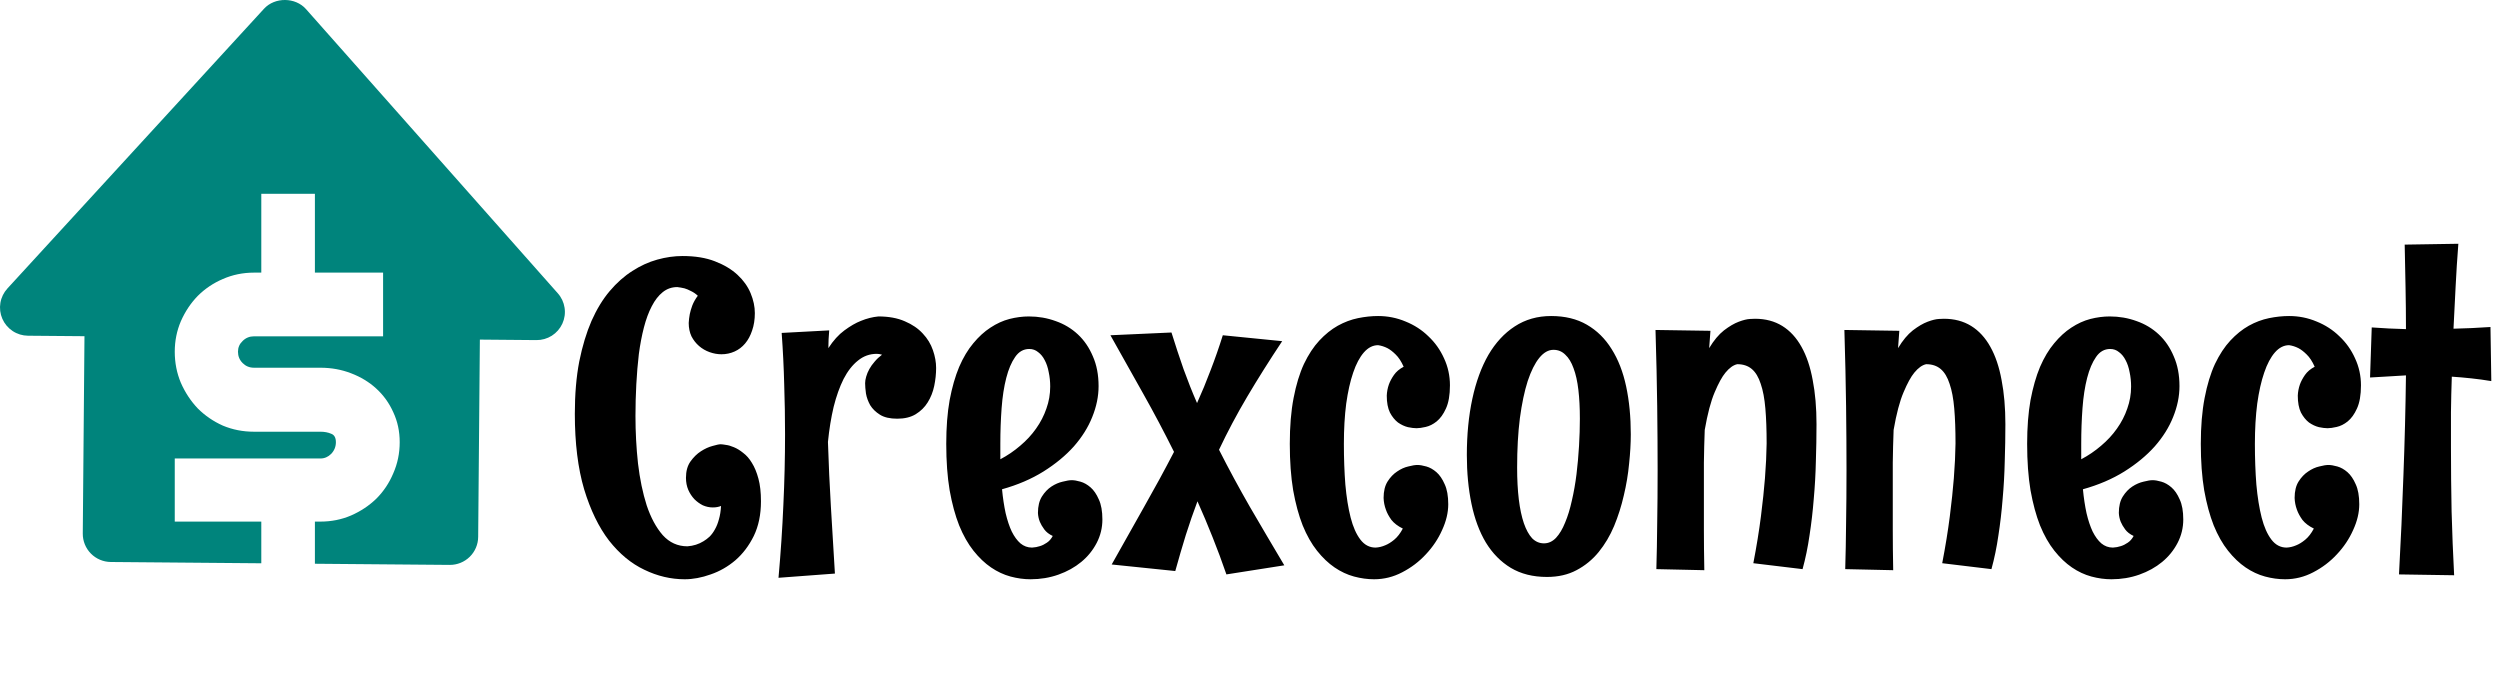
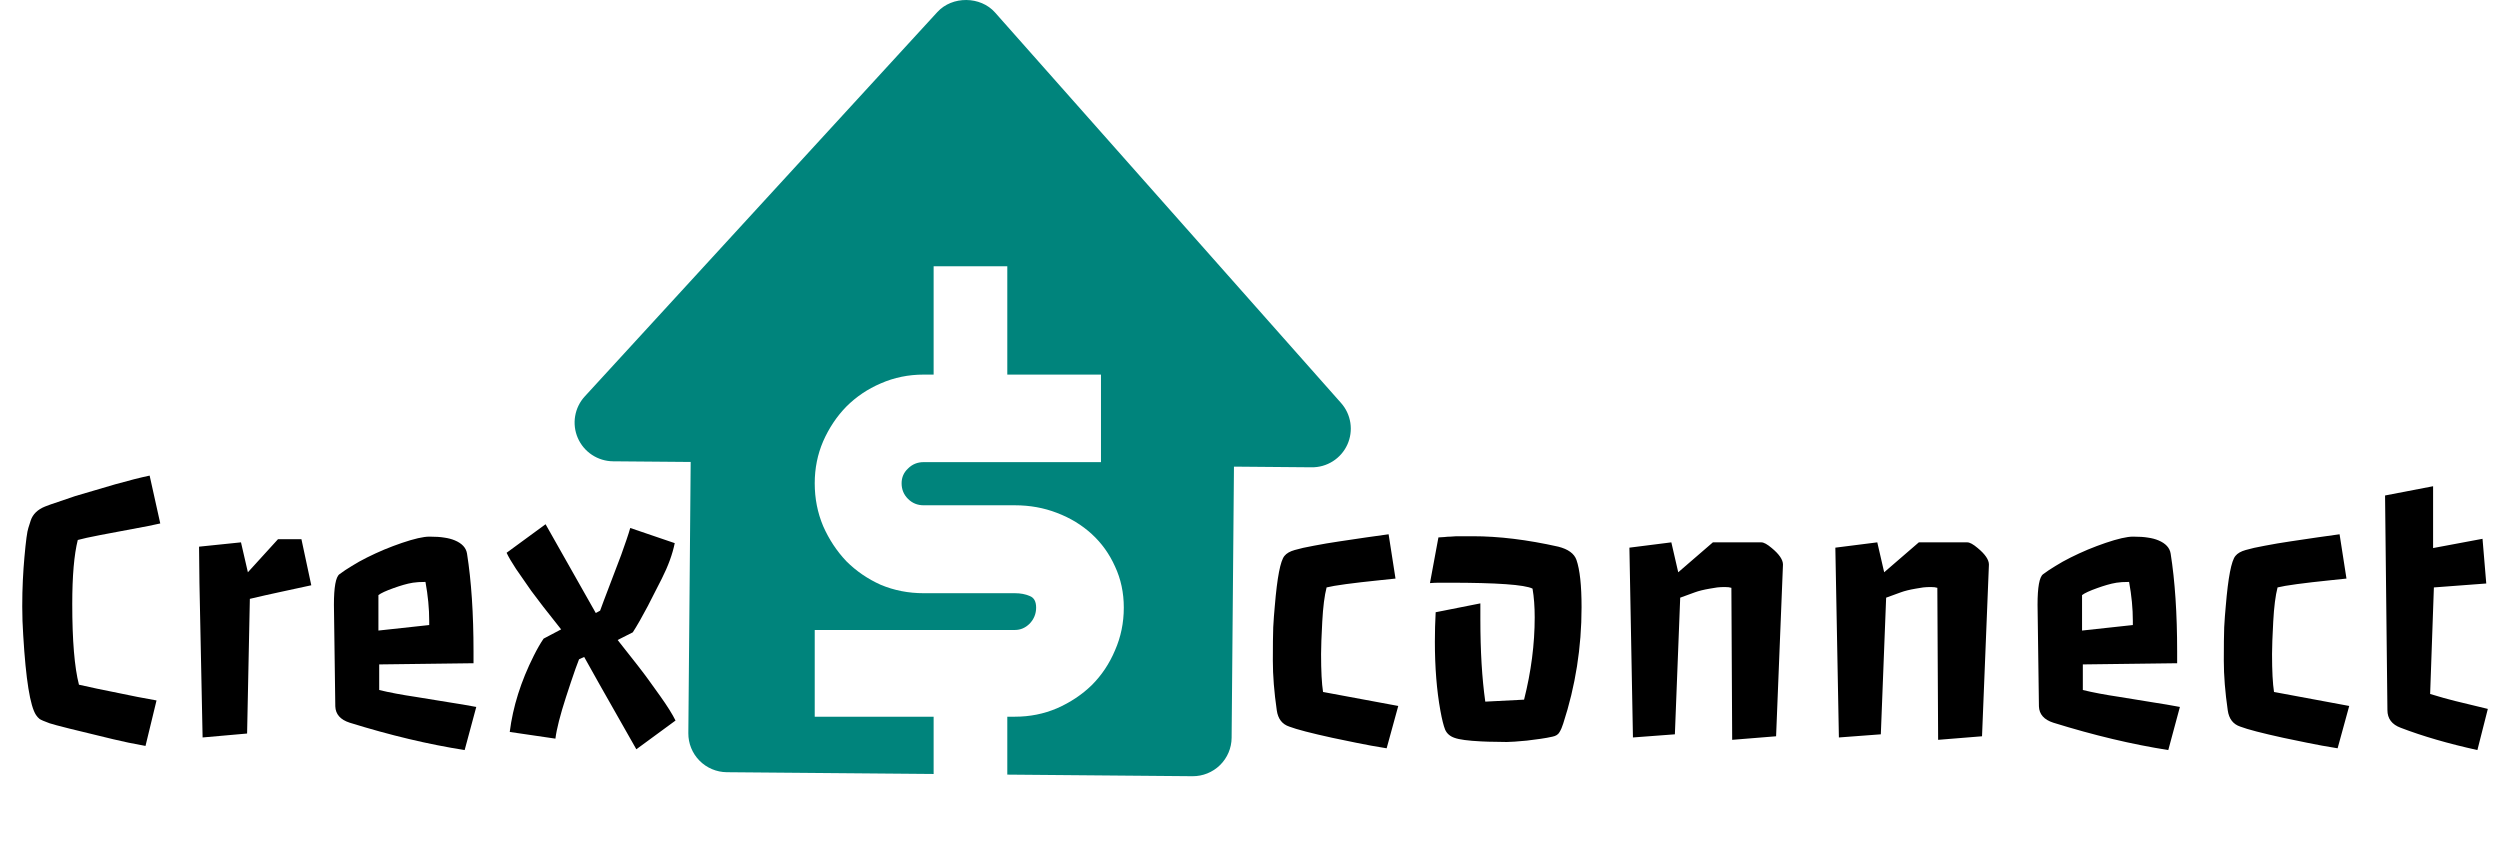
- <svg xmlns="http://www.w3.org/2000/svg" width="208" height="58" viewBox="0 0 208 58" fill="none">
-   <path fill-rule="evenodd" clip-rule="evenodd" d="M46.404 24.396L25.459 0.757C24.577 -0.24 22.866 -0.255 21.967 0.727L0.617 24.002C0.31 24.337 0.107 24.752 0.032 25.2C-0.043 25.647 0.014 26.106 0.195 26.522C0.376 26.938 0.674 27.292 1.053 27.542C1.432 27.793 1.875 27.928 2.329 27.932L7.028 27.972L6.887 44.392C6.882 45.014 7.124 45.612 7.561 46.056C7.998 46.5 8.593 46.752 9.216 46.758L21.74 46.865V43.397H14.54V38.146H26.661C27 38.146 27.299 38.017 27.558 37.758C27.817 37.484 27.946 37.161 27.946 36.79C27.946 36.419 27.817 36.185 27.558 36.089C27.299 35.976 27 35.919 26.661 35.919H21.134C20.212 35.919 19.348 35.75 18.54 35.411C17.748 35.056 17.053 34.58 16.455 33.983C15.873 33.37 15.405 32.66 15.049 31.854C14.71 31.047 14.54 30.184 14.54 29.264C14.54 28.361 14.71 27.514 15.049 26.723C15.405 25.917 15.873 25.215 16.455 24.618C17.053 24.021 17.748 23.553 18.54 23.214C19.348 22.86 20.212 22.682 21.134 22.682H21.74V16.124H26.2V22.682H31.873V27.982H21.134C20.762 27.982 20.447 28.111 20.188 28.369C19.93 28.611 19.8 28.909 19.8 29.264C19.8 29.635 19.93 29.95 20.188 30.208C20.447 30.466 20.762 30.595 21.134 30.595H26.661C27.566 30.595 28.415 30.749 29.206 31.055C30.015 31.362 30.718 31.789 31.315 32.338C31.913 32.886 32.382 33.54 32.721 34.298C33.077 35.056 33.255 35.887 33.255 36.79C33.255 37.71 33.077 38.573 32.721 39.38C32.382 40.187 31.913 40.888 31.315 41.485C30.718 42.066 30.015 42.534 29.206 42.889C28.415 43.227 27.566 43.397 26.661 43.397H26.2V46.904L37.413 47C38.037 47.005 38.636 46.763 39.081 46.327C39.526 45.891 39.778 45.297 39.784 44.675L39.925 28.255L44.625 28.296C45.08 28.301 45.527 28.175 45.911 27.932C46.295 27.688 46.6 27.338 46.789 26.925C46.978 26.512 47.042 26.052 46.973 25.603C46.905 25.154 46.708 24.734 46.404 24.396Z" fill="#00847C" />
-   <path d="M63.312 41.709C63.312 42.81 63.113 43.772 62.715 44.592C62.316 45.4 61.807 46.074 61.185 46.613C60.565 47.141 59.879 47.533 59.129 47.791C58.379 48.06 57.658 48.195 56.967 48.195C55.818 48.195 54.699 47.932 53.609 47.404C52.52 46.889 51.541 46.08 50.674 44.978C49.818 43.865 49.127 42.441 48.6 40.707C48.084 38.961 47.826 36.869 47.826 34.432C47.826 32.803 47.949 31.35 48.195 30.072C48.453 28.795 48.793 27.67 49.215 26.697C49.648 25.725 50.152 24.898 50.727 24.219C51.312 23.527 51.94 22.971 52.607 22.549C53.275 22.115 53.967 21.799 54.682 21.6C55.397 21.4 56.1 21.301 56.791 21.301C57.834 21.301 58.73 21.447 59.48 21.74C60.242 22.033 60.869 22.408 61.361 22.865C61.853 23.322 62.217 23.832 62.451 24.395C62.685 24.957 62.803 25.508 62.803 26.047C62.803 26.586 62.727 27.072 62.574 27.506C62.434 27.928 62.24 28.285 61.994 28.578C61.748 28.871 61.455 29.094 61.115 29.246C60.775 29.398 60.412 29.475 60.025 29.475C59.697 29.475 59.369 29.416 59.041 29.299C58.713 29.182 58.42 29.012 58.162 28.789C57.904 28.566 57.693 28.297 57.529 27.98C57.377 27.652 57.301 27.283 57.301 26.873C57.312 26.639 57.342 26.393 57.389 26.135C57.435 25.912 57.506 25.672 57.6 25.414C57.705 25.145 57.857 24.875 58.057 24.605C57.881 24.441 57.693 24.312 57.494 24.219C57.295 24.113 57.113 24.037 56.949 23.99C56.75 23.943 56.551 23.908 56.352 23.885C55.895 23.885 55.49 24.025 55.139 24.307C54.787 24.588 54.482 24.98 54.225 25.484C53.967 25.977 53.75 26.562 53.574 27.242C53.398 27.922 53.258 28.66 53.152 29.457C53.059 30.254 52.988 31.092 52.941 31.971C52.895 32.838 52.871 33.717 52.871 34.607C52.871 35.943 52.941 37.262 53.082 38.562C53.234 39.852 53.475 41.012 53.803 42.043C54.143 43.062 54.588 43.889 55.139 44.522C55.701 45.143 56.387 45.453 57.195 45.453C57.688 45.418 58.133 45.277 58.531 45.031C58.707 44.926 58.877 44.797 59.041 44.645C59.205 44.48 59.352 44.281 59.48 44.047C59.621 43.801 59.732 43.52 59.815 43.203C59.908 42.887 59.967 42.518 59.99 42.096C59.791 42.178 59.562 42.219 59.305 42.219C59.023 42.219 58.748 42.16 58.478 42.043C58.221 41.914 57.986 41.744 57.775 41.533C57.565 41.31 57.395 41.053 57.266 40.76C57.137 40.455 57.072 40.121 57.072 39.758C57.072 39.207 57.195 38.756 57.441 38.404C57.699 38.041 57.992 37.754 58.32 37.543C58.648 37.332 58.971 37.185 59.287 37.103C59.603 37.01 59.826 36.963 59.955 36.963C60.049 36.963 60.195 36.98 60.395 37.016C60.594 37.039 60.816 37.103 61.062 37.209C61.32 37.315 61.578 37.473 61.836 37.684C62.105 37.883 62.346 38.158 62.557 38.51C62.779 38.861 62.961 39.301 63.102 39.828C63.242 40.344 63.312 40.971 63.312 41.709ZM69.465 47.721L64.772 48.072C64.959 45.975 65.094 43.953 65.176 42.008C65.269 40.051 65.316 38.094 65.316 36.137C65.316 34.754 65.293 33.371 65.246 31.988C65.211 30.594 65.141 29.164 65.035 27.699L68.99 27.488C68.967 27.746 68.949 27.998 68.938 28.244C68.926 28.49 68.92 28.73 68.92 28.965C69.33 28.332 69.775 27.84 70.256 27.488C70.748 27.125 71.205 26.861 71.627 26.697C72.107 26.498 72.594 26.375 73.086 26.328C73.941 26.328 74.674 26.463 75.283 26.732C75.893 26.99 76.391 27.33 76.777 27.752C77.164 28.162 77.445 28.625 77.621 29.141C77.797 29.645 77.885 30.137 77.885 30.617C77.885 31.109 77.832 31.607 77.727 32.111C77.621 32.615 77.439 33.072 77.182 33.482C76.936 33.881 76.602 34.209 76.18 34.467C75.769 34.713 75.26 34.836 74.65 34.836C74.041 34.836 73.561 34.725 73.209 34.502C72.857 34.279 72.588 34.016 72.4 33.711C72.225 33.395 72.107 33.072 72.049 32.744C72.002 32.404 71.978 32.117 71.978 31.883C71.978 31.719 72.008 31.537 72.066 31.338C72.125 31.127 72.213 30.916 72.33 30.705C72.447 30.494 72.594 30.289 72.769 30.09C72.945 29.879 73.15 29.686 73.385 29.51C73.314 29.486 73.238 29.469 73.156 29.457C73.086 29.445 73.016 29.439 72.945 29.439C72.359 29.439 71.838 29.627 71.381 30.002C70.924 30.365 70.525 30.875 70.186 31.531C69.857 32.188 69.582 32.961 69.359 33.852C69.148 34.742 68.99 35.715 68.885 36.77C68.943 38.586 69.025 40.385 69.131 42.166C69.236 43.947 69.348 45.799 69.465 47.721ZM91.719 43.221C91.719 43.912 91.561 44.562 91.244 45.172C90.928 45.781 90.5 46.309 89.961 46.754C89.422 47.199 88.789 47.551 88.062 47.809C87.336 48.066 86.562 48.195 85.742 48.195C85.191 48.195 84.635 48.119 84.072 47.967C83.51 47.815 82.971 47.562 82.455 47.211C81.939 46.859 81.453 46.397 80.996 45.822C80.539 45.248 80.141 44.545 79.801 43.713C79.473 42.881 79.209 41.908 79.01 40.795C78.822 39.67 78.728 38.381 78.728 36.928C78.728 35.557 78.822 34.344 79.01 33.289C79.209 32.234 79.473 31.314 79.801 30.529C80.141 29.744 80.533 29.088 80.978 28.561C81.424 28.021 81.898 27.588 82.402 27.26C82.918 26.92 83.445 26.68 83.984 26.539C84.535 26.398 85.074 26.328 85.602 26.328C86.387 26.328 87.131 26.457 87.834 26.715C88.537 26.961 89.152 27.33 89.68 27.822C90.207 28.314 90.623 28.924 90.928 29.65C91.244 30.365 91.402 31.191 91.402 32.129C91.402 32.973 91.227 33.828 90.875 34.695C90.535 35.551 90.025 36.365 89.346 37.139C88.666 37.9 87.822 38.598 86.814 39.23C85.818 39.852 84.67 40.344 83.369 40.707C83.439 41.434 83.539 42.096 83.668 42.693C83.809 43.291 83.978 43.801 84.178 44.223C84.389 44.645 84.629 44.973 84.898 45.207C85.18 45.441 85.502 45.559 85.865 45.559C86.1 45.547 86.322 45.506 86.533 45.435C86.721 45.377 86.908 45.283 87.096 45.154C87.295 45.025 87.459 44.838 87.588 44.592C87.283 44.451 87.049 44.27 86.885 44.047C86.721 43.824 86.598 43.613 86.516 43.414C86.422 43.18 86.369 42.934 86.357 42.676C86.357 42.113 86.469 41.656 86.691 41.305C86.914 40.953 87.178 40.678 87.482 40.478C87.787 40.279 88.098 40.145 88.414 40.074C88.731 39.992 88.982 39.951 89.17 39.951C89.369 39.951 89.609 39.992 89.891 40.074C90.184 40.156 90.465 40.315 90.734 40.549C91.004 40.783 91.232 41.117 91.42 41.551C91.619 41.973 91.719 42.529 91.719 43.221ZM87.377 32.164C87.377 31.742 87.336 31.344 87.254 30.969C87.184 30.582 87.072 30.248 86.92 29.967C86.779 29.686 86.598 29.463 86.375 29.299C86.164 29.123 85.918 29.035 85.637 29.035C85.156 29.035 84.764 29.258 84.459 29.703C84.154 30.137 83.908 30.717 83.721 31.443C83.533 32.17 83.404 33.008 83.334 33.957C83.264 34.906 83.228 35.897 83.228 36.928V38.211C83.826 37.895 84.377 37.52 84.881 37.086C85.397 36.652 85.836 36.178 86.199 35.662C86.574 35.135 86.861 34.578 87.061 33.992C87.272 33.406 87.377 32.797 87.377 32.164ZM106.854 47.035L102.037 47.791C101.674 46.736 101.293 45.711 100.895 44.715C100.496 43.707 100.074 42.705 99.629 41.709C99.289 42.611 98.967 43.543 98.662 44.504C98.369 45.453 98.076 46.455 97.783 47.51L92.492 46.965C93.43 45.289 94.326 43.695 95.182 42.184C96.049 40.66 96.881 39.131 97.678 37.596C96.869 35.967 96.019 34.361 95.129 32.779C94.238 31.186 93.324 29.557 92.387 27.893L97.467 27.664C97.795 28.719 98.129 29.732 98.469 30.705C98.82 31.678 99.195 32.621 99.594 33.535C99.992 32.656 100.367 31.748 100.719 30.811C101.082 29.873 101.422 28.9 101.738 27.893L106.678 28.385C105.611 29.99 104.645 31.525 103.777 32.99C102.91 34.455 102.125 35.932 101.422 37.42C102.23 39.014 103.086 40.596 103.988 42.166C104.902 43.736 105.857 45.359 106.854 47.035ZM120.635 32.059C120.635 32.867 120.523 33.512 120.301 33.992C120.09 34.461 119.832 34.818 119.527 35.065C119.234 35.299 118.93 35.451 118.613 35.522C118.309 35.592 118.057 35.627 117.857 35.627C117.658 35.627 117.418 35.598 117.137 35.539C116.855 35.469 116.58 35.34 116.311 35.152C116.053 34.953 115.83 34.678 115.643 34.326C115.467 33.963 115.379 33.494 115.379 32.92C115.391 32.603 115.449 32.293 115.555 31.988C115.648 31.73 115.789 31.467 115.977 31.197C116.164 30.928 116.434 30.699 116.785 30.512C116.586 30.066 116.363 29.727 116.117 29.492C115.883 29.258 115.654 29.082 115.432 28.965C115.174 28.836 114.916 28.754 114.658 28.719C114.225 28.719 113.832 28.918 113.48 29.316C113.129 29.715 112.83 30.277 112.584 31.004C112.338 31.719 112.145 32.58 112.004 33.588C111.875 34.596 111.811 35.709 111.811 36.928C111.811 38.135 111.852 39.266 111.934 40.32C112.027 41.363 112.174 42.277 112.373 43.062C112.572 43.836 112.842 44.445 113.182 44.891C113.521 45.336 113.943 45.559 114.447 45.559C114.717 45.547 114.986 45.482 115.256 45.365C115.49 45.272 115.736 45.119 115.994 44.908C116.264 44.685 116.504 44.375 116.715 43.977C116.305 43.777 115.988 43.537 115.766 43.256C115.555 42.963 115.402 42.682 115.309 42.412C115.191 42.096 115.127 41.768 115.115 41.428C115.115 40.865 115.227 40.408 115.449 40.057C115.672 39.705 115.936 39.43 116.24 39.23C116.545 39.02 116.855 38.879 117.172 38.809C117.488 38.727 117.74 38.685 117.928 38.685C118.127 38.685 118.373 38.727 118.666 38.809C118.959 38.891 119.24 39.049 119.51 39.283C119.779 39.518 120.008 39.852 120.195 40.285C120.395 40.707 120.494 41.264 120.494 41.955C120.494 42.647 120.324 43.361 119.984 44.1C119.656 44.838 119.205 45.512 118.631 46.121C118.068 46.73 117.412 47.228 116.662 47.615C115.924 48.002 115.145 48.195 114.324 48.195C113.773 48.195 113.217 48.119 112.654 47.967C112.092 47.815 111.553 47.562 111.037 47.211C110.521 46.859 110.035 46.397 109.578 45.822C109.121 45.248 108.723 44.545 108.383 43.713C108.055 42.881 107.791 41.908 107.592 40.795C107.404 39.67 107.311 38.381 107.311 36.928C107.311 35.475 107.416 34.203 107.627 33.113C107.838 32.012 108.125 31.068 108.488 30.283C108.863 29.498 109.291 28.848 109.771 28.332C110.252 27.816 110.762 27.406 111.301 27.102C111.852 26.797 112.414 26.586 112.988 26.469C113.562 26.352 114.119 26.293 114.658 26.293C115.455 26.293 116.217 26.445 116.943 26.75C117.67 27.043 118.303 27.453 118.842 27.98C119.393 28.496 119.826 29.105 120.143 29.809C120.471 30.512 120.635 31.262 120.635 32.059ZM128.703 48.002C127.543 48.002 126.541 47.75 125.697 47.246C124.865 46.742 124.174 46.039 123.623 45.137C123.084 44.234 122.686 43.162 122.428 41.92C122.17 40.678 122.041 39.324 122.041 37.859C122.041 36.16 122.193 34.602 122.498 33.184C122.803 31.766 123.248 30.547 123.834 29.527C124.432 28.508 125.164 27.717 126.031 27.154C126.91 26.58 127.918 26.293 129.055 26.293C130.203 26.293 131.193 26.533 132.025 27.014C132.857 27.494 133.543 28.168 134.082 29.035C134.633 29.902 135.037 30.939 135.295 32.147C135.553 33.353 135.682 34.684 135.682 36.137C135.682 36.887 135.635 37.701 135.541 38.58C135.459 39.459 135.312 40.338 135.102 41.217C134.902 42.096 134.633 42.945 134.293 43.766C133.953 44.574 133.525 45.295 133.01 45.928C132.494 46.56 131.879 47.065 131.164 47.44C130.461 47.815 129.641 48.002 128.703 48.002ZM131.445 34.836C131.445 33.945 131.404 33.148 131.322 32.445C131.24 31.73 131.105 31.127 130.918 30.635C130.742 30.143 130.514 29.768 130.232 29.51C129.963 29.24 129.635 29.105 129.248 29.105C128.826 29.105 128.434 29.328 128.07 29.773C127.707 30.219 127.385 30.863 127.104 31.707C126.834 32.551 126.617 33.582 126.453 34.801C126.301 36.008 126.225 37.373 126.225 38.897C126.225 39.881 126.271 40.766 126.365 41.551C126.459 42.324 126.6 42.986 126.787 43.537C126.975 44.076 127.203 44.492 127.473 44.785C127.754 45.066 128.082 45.207 128.457 45.207C128.832 45.207 129.166 45.055 129.459 44.75C129.752 44.434 130.004 44.012 130.215 43.484C130.438 42.957 130.625 42.348 130.777 41.656C130.941 40.953 131.07 40.221 131.164 39.459C131.258 38.685 131.328 37.9 131.375 37.103C131.422 36.307 131.445 35.551 131.445 34.836ZM142.309 27.523L142.203 28.965C142.59 28.32 143 27.828 143.434 27.488C143.879 27.148 144.289 26.908 144.664 26.768C145.039 26.627 145.35 26.551 145.596 26.539C145.854 26.527 145.994 26.521 146.018 26.521C146.885 26.521 147.641 26.721 148.285 27.119C148.93 27.518 149.463 28.098 149.885 28.859C150.307 29.609 150.617 30.529 150.816 31.619C151.027 32.697 151.133 33.922 151.133 35.293C151.133 36.301 151.115 37.332 151.08 38.387C151.057 39.43 150.998 40.473 150.904 41.516C150.822 42.547 150.705 43.555 150.553 44.539C150.412 45.523 150.219 46.461 149.973 47.352L145.877 46.859C146.146 45.465 146.357 44.164 146.51 42.957C146.662 41.75 146.773 40.695 146.844 39.793C146.926 38.738 146.973 37.772 146.984 36.893C146.984 35.779 146.949 34.812 146.879 33.992C146.809 33.16 146.68 32.475 146.492 31.936C146.316 31.385 146.07 30.975 145.754 30.705C145.438 30.436 145.033 30.301 144.541 30.301C144.213 30.371 143.885 30.605 143.557 31.004C143.275 31.344 142.977 31.889 142.66 32.639C142.344 33.377 142.068 34.42 141.834 35.768C141.799 36.682 141.775 37.59 141.764 38.492C141.764 39.383 141.764 40.332 141.764 41.34C141.764 42.195 141.764 43.115 141.764 44.1C141.764 45.084 141.775 46.197 141.799 47.44L137.809 47.352C137.844 46.156 137.867 44.891 137.879 43.555C137.902 42.207 137.914 40.713 137.914 39.072C137.914 37.443 137.902 35.68 137.879 33.781C137.855 31.883 137.809 29.773 137.738 27.453L142.309 27.523ZM158.023 27.523L157.918 28.965C158.305 28.32 158.715 27.828 159.148 27.488C159.594 27.148 160.004 26.908 160.379 26.768C160.754 26.627 161.064 26.551 161.311 26.539C161.568 26.527 161.709 26.521 161.732 26.521C162.6 26.521 163.355 26.721 164 27.119C164.645 27.518 165.178 28.098 165.6 28.859C166.021 29.609 166.332 30.529 166.531 31.619C166.742 32.697 166.848 33.922 166.848 35.293C166.848 36.301 166.83 37.332 166.795 38.387C166.771 39.43 166.713 40.473 166.619 41.516C166.537 42.547 166.42 43.555 166.268 44.539C166.127 45.523 165.934 46.461 165.688 47.352L161.592 46.859C161.861 45.465 162.072 44.164 162.225 42.957C162.377 41.75 162.488 40.695 162.559 39.793C162.641 38.738 162.688 37.772 162.699 36.893C162.699 35.779 162.664 34.812 162.594 33.992C162.523 33.16 162.395 32.475 162.207 31.936C162.031 31.385 161.785 30.975 161.469 30.705C161.152 30.436 160.748 30.301 160.256 30.301C159.928 30.371 159.6 30.605 159.271 31.004C158.99 31.344 158.691 31.889 158.375 32.639C158.059 33.377 157.783 34.42 157.549 35.768C157.514 36.682 157.49 37.59 157.479 38.492C157.479 39.383 157.479 40.332 157.479 41.34C157.479 42.195 157.479 43.115 157.479 44.1C157.479 45.084 157.49 46.197 157.514 47.44L153.523 47.352C153.559 46.156 153.582 44.891 153.594 43.555C153.617 42.207 153.629 40.713 153.629 39.072C153.629 37.443 153.617 35.68 153.594 33.781C153.57 31.883 153.523 29.773 153.453 27.453L158.023 27.523ZM181.648 43.221C181.648 43.912 181.49 44.562 181.174 45.172C180.857 45.781 180.43 46.309 179.891 46.754C179.352 47.199 178.719 47.551 177.992 47.809C177.266 48.066 176.492 48.195 175.672 48.195C175.121 48.195 174.564 48.119 174.002 47.967C173.439 47.815 172.9 47.562 172.385 47.211C171.869 46.859 171.383 46.397 170.926 45.822C170.469 45.248 170.07 44.545 169.73 43.713C169.402 42.881 169.139 41.908 168.939 40.795C168.752 39.67 168.658 38.381 168.658 36.928C168.658 35.557 168.752 34.344 168.939 33.289C169.139 32.234 169.402 31.314 169.73 30.529C170.07 29.744 170.463 29.088 170.908 28.561C171.354 28.021 171.828 27.588 172.332 27.26C172.848 26.92 173.375 26.68 173.914 26.539C174.465 26.398 175.004 26.328 175.531 26.328C176.316 26.328 177.061 26.457 177.764 26.715C178.467 26.961 179.082 27.33 179.609 27.822C180.137 28.314 180.553 28.924 180.857 29.65C181.174 30.365 181.332 31.191 181.332 32.129C181.332 32.973 181.156 33.828 180.805 34.695C180.465 35.551 179.955 36.365 179.275 37.139C178.596 37.9 177.752 38.598 176.744 39.23C175.748 39.852 174.6 40.344 173.299 40.707C173.369 41.434 173.469 42.096 173.598 42.693C173.738 43.291 173.908 43.801 174.107 44.223C174.318 44.645 174.559 44.973 174.828 45.207C175.109 45.441 175.432 45.559 175.795 45.559C176.029 45.547 176.252 45.506 176.463 45.435C176.65 45.377 176.838 45.283 177.025 45.154C177.225 45.025 177.389 44.838 177.518 44.592C177.213 44.451 176.979 44.27 176.814 44.047C176.65 43.824 176.527 43.613 176.445 43.414C176.352 43.18 176.299 42.934 176.287 42.676C176.287 42.113 176.398 41.656 176.621 41.305C176.844 40.953 177.107 40.678 177.412 40.478C177.717 40.279 178.027 40.145 178.344 40.074C178.66 39.992 178.912 39.951 179.1 39.951C179.299 39.951 179.539 39.992 179.82 40.074C180.113 40.156 180.395 40.315 180.664 40.549C180.934 40.783 181.162 41.117 181.35 41.551C181.549 41.973 181.648 42.529 181.648 43.221ZM177.307 32.164C177.307 31.742 177.266 31.344 177.184 30.969C177.113 30.582 177.002 30.248 176.85 29.967C176.709 29.686 176.527 29.463 176.305 29.299C176.094 29.123 175.848 29.035 175.566 29.035C175.086 29.035 174.693 29.258 174.389 29.703C174.084 30.137 173.838 30.717 173.65 31.443C173.463 32.17 173.334 33.008 173.264 33.957C173.193 34.906 173.158 35.897 173.158 36.928V38.211C173.756 37.895 174.307 37.52 174.811 37.086C175.326 36.652 175.766 36.178 176.129 35.662C176.504 35.135 176.791 34.578 176.99 33.992C177.201 33.406 177.307 32.797 177.307 32.164ZM196.432 32.059C196.432 32.867 196.32 33.512 196.098 33.992C195.887 34.461 195.629 34.818 195.324 35.065C195.031 35.299 194.727 35.451 194.41 35.522C194.105 35.592 193.854 35.627 193.654 35.627C193.455 35.627 193.215 35.598 192.934 35.539C192.652 35.469 192.377 35.34 192.107 35.152C191.85 34.953 191.627 34.678 191.439 34.326C191.264 33.963 191.176 33.494 191.176 32.92C191.188 32.603 191.246 32.293 191.352 31.988C191.445 31.73 191.586 31.467 191.773 31.197C191.961 30.928 192.23 30.699 192.582 30.512C192.383 30.066 192.16 29.727 191.914 29.492C191.68 29.258 191.451 29.082 191.229 28.965C190.971 28.836 190.713 28.754 190.455 28.719C190.021 28.719 189.629 28.918 189.277 29.316C188.926 29.715 188.627 30.277 188.381 31.004C188.135 31.719 187.941 32.58 187.801 33.588C187.672 34.596 187.607 35.709 187.607 36.928C187.607 38.135 187.648 39.266 187.73 40.32C187.824 41.363 187.971 42.277 188.17 43.062C188.369 43.836 188.639 44.445 188.979 44.891C189.318 45.336 189.74 45.559 190.244 45.559C190.514 45.547 190.783 45.482 191.053 45.365C191.287 45.272 191.533 45.119 191.791 44.908C192.061 44.685 192.301 44.375 192.512 43.977C192.102 43.777 191.785 43.537 191.562 43.256C191.352 42.963 191.199 42.682 191.105 42.412C190.988 42.096 190.924 41.768 190.912 41.428C190.912 40.865 191.023 40.408 191.246 40.057C191.469 39.705 191.732 39.43 192.037 39.23C192.342 39.02 192.652 38.879 192.969 38.809C193.285 38.727 193.537 38.685 193.725 38.685C193.924 38.685 194.17 38.727 194.463 38.809C194.756 38.891 195.037 39.049 195.307 39.283C195.576 39.518 195.805 39.852 195.992 40.285C196.191 40.707 196.291 41.264 196.291 41.955C196.291 42.647 196.121 43.361 195.781 44.1C195.453 44.838 195.002 45.512 194.428 46.121C193.865 46.73 193.209 47.228 192.459 47.615C191.721 48.002 190.941 48.195 190.121 48.195C189.57 48.195 189.014 48.119 188.451 47.967C187.889 47.815 187.35 47.562 186.834 47.211C186.318 46.859 185.832 46.397 185.375 45.822C184.918 45.248 184.52 44.545 184.18 43.713C183.852 42.881 183.588 41.908 183.389 40.795C183.201 39.67 183.107 38.381 183.107 36.928C183.107 35.475 183.213 34.203 183.424 33.113C183.635 32.012 183.922 31.068 184.285 30.283C184.66 29.498 185.088 28.848 185.568 28.332C186.049 27.816 186.559 27.406 187.098 27.102C187.648 26.797 188.211 26.586 188.785 26.469C189.359 26.352 189.916 26.293 190.455 26.293C191.252 26.293 192.014 26.445 192.74 26.75C193.467 27.043 194.1 27.453 194.639 27.98C195.189 28.496 195.623 29.105 195.939 29.809C196.268 30.512 196.432 31.262 196.432 32.059ZM204.535 20.281C204.441 21.488 204.365 22.678 204.307 23.85C204.248 25.01 204.189 26.176 204.131 27.348C204.646 27.324 205.156 27.307 205.66 27.295C206.164 27.271 206.68 27.242 207.207 27.207L207.277 31.707C206.715 31.613 206.158 31.537 205.607 31.479C205.057 31.42 204.518 31.373 203.99 31.338C203.955 32.334 203.932 33.318 203.92 34.291C203.92 35.264 203.92 36.248 203.92 37.244C203.92 39.025 203.938 40.795 203.973 42.553C204.02 44.31 204.09 46.08 204.184 47.861L199.596 47.791C199.748 45.037 199.871 42.289 199.965 39.547C200.07 36.793 200.141 34.022 200.176 31.232C199.684 31.256 199.191 31.285 198.699 31.32C198.207 31.344 197.703 31.373 197.188 31.408L197.328 27.242C197.809 27.277 198.283 27.307 198.752 27.33C199.232 27.342 199.707 27.359 200.176 27.383C200.176 26.211 200.164 25.045 200.141 23.885C200.117 22.713 200.094 21.535 200.07 20.352L204.535 20.281Z" fill="black" />
+ <svg xmlns="http://www.w3.org/2000/svg" width="248" height="85" viewBox="0 0 248 85" fill="none">
+   <path fill-rule="evenodd" clip-rule="evenodd" d="M133.024 39.967L98.709 1.241C97.264 -0.393 94.462 -0.417 92.989 1.192L58.011 39.323C57.508 39.87 57.175 40.552 57.053 41.285C56.93 42.017 57.023 42.77 57.319 43.45C57.616 44.132 58.104 44.713 58.725 45.123C59.345 45.533 60.072 45.754 60.816 45.761L68.515 45.827L68.283 72.727C68.274 73.746 68.671 74.727 69.387 75.454C70.103 76.181 71.078 76.594 72.099 76.603L92.616 76.779V71.097H80.821V62.494H100.679C101.235 62.494 101.725 62.282 102.148 61.859C102.572 61.41 102.784 60.882 102.784 60.274C102.784 59.666 102.572 59.282 102.148 59.124C101.725 58.939 101.235 58.846 100.679 58.846H91.624C90.114 58.846 88.698 58.569 87.374 58.014C86.076 57.432 84.938 56.653 83.958 55.675C83.005 54.67 82.237 53.507 81.655 52.186C81.099 50.864 80.821 49.45 80.821 47.944C80.821 46.464 81.099 45.076 81.655 43.781C82.237 42.459 83.005 41.31 83.958 40.332C84.938 39.354 86.076 38.587 87.374 38.032C88.698 37.451 90.114 37.16 91.624 37.16H92.616V26.416H99.924V37.16H109.217V45.843H91.624C91.014 45.843 90.498 46.054 90.075 46.477C89.651 46.873 89.439 47.362 89.439 47.944C89.439 48.551 89.651 49.067 90.075 49.49C90.498 49.913 91.014 50.124 91.624 50.124H100.679C102.161 50.124 103.551 50.375 104.849 50.877C106.173 51.38 107.324 52.08 108.304 52.979C109.284 53.877 110.051 54.948 110.608 56.19C111.19 57.432 111.481 58.793 111.481 60.274C111.481 61.78 111.19 63.194 110.608 64.516C110.051 65.837 109.284 66.987 108.304 67.965C107.324 68.917 106.173 69.683 104.849 70.264C103.551 70.82 102.161 71.097 100.679 71.097H99.924V76.842L118.294 77C119.316 77.009 120.298 76.612 121.026 75.898C121.755 75.183 122.169 74.209 122.177 73.19L122.409 46.29L130.109 46.356C130.854 46.366 131.586 46.159 132.216 45.76C132.846 45.362 133.345 44.789 133.654 44.111C133.963 43.434 134.068 42.682 133.956 41.946C133.845 41.21 133.521 40.522 133.024 39.967Z" fill="#00847C" />
+   <path d="M127.906 72.082C127.19 71.848 126.773 71.307 126.656 70.461C126.396 68.664 126.266 67.023 126.266 65.539C126.266 64.042 126.279 62.935 126.305 62.219C126.344 61.49 126.396 60.786 126.461 60.109C126.695 57.284 127.014 55.63 127.418 55.148C127.626 54.888 127.965 54.693 128.434 54.562C128.915 54.419 129.553 54.276 130.348 54.133C131.155 53.977 132.001 53.833 132.887 53.703C133.785 53.56 134.664 53.43 135.523 53.312C136.396 53.195 137.138 53.091 137.75 53L138.434 57.395L136.93 57.551C134.143 57.837 132.366 58.078 131.598 58.273C131.389 59.081 131.246 60.214 131.168 61.672C131.09 63.13 131.051 64.198 131.051 64.875C131.051 66.555 131.116 67.811 131.246 68.644L138.707 70.031L137.555 74.231C136.487 74.061 135.484 73.879 134.547 73.684L132.184 73.195C130.048 72.727 128.622 72.356 127.906 72.082ZM146.852 61.438C146.852 64.576 147.014 67.297 147.34 69.602L151.188 69.406C151.891 66.62 152.242 63.898 152.242 61.242C152.242 60.175 152.171 59.224 152.027 58.391C151.246 58 148.486 57.805 143.746 57.805H142.75C142.477 57.805 142.177 57.818 141.852 57.844L142.691 53.312C142.913 53.3 143.115 53.286 143.297 53.273C143.492 53.247 143.688 53.234 143.883 53.234L144.469 53.195C144.664 53.195 145.211 53.195 146.109 53.195C148.688 53.195 151.513 53.54 154.586 54.23C155.562 54.478 156.161 54.914 156.383 55.539C156.721 56.503 156.891 58.072 156.891 60.246C156.891 64.217 156.285 68.059 155.074 71.769C154.97 72.108 154.846 72.394 154.703 72.629C154.573 72.863 154.339 73.013 154 73.078C153.661 73.156 153.264 73.228 152.809 73.293C152.353 73.358 151.904 73.417 151.461 73.469C150.497 73.56 149.833 73.606 149.469 73.606C149.104 73.606 148.714 73.599 148.297 73.586C147.88 73.586 147.424 73.573 146.93 73.547C145.628 73.482 144.749 73.365 144.293 73.195C143.837 73.039 143.525 72.766 143.355 72.375C143.199 71.984 143.043 71.359 142.887 70.5C142.522 68.495 142.34 66.21 142.34 63.645C142.34 62.668 142.366 61.698 142.418 60.734L146.852 59.855V61.438ZM161.637 54.328L165.797 53.801L166.48 56.77L169.918 53.801H174.723C174.97 53.801 175.315 53.99 175.758 54.367C176.5 54.979 176.871 55.526 176.871 56.008L176.188 73.039L171.832 73.391L171.754 58.312C171.598 58.26 171.383 58.234 171.109 58.234C170.836 58.234 170.582 58.247 170.348 58.273C170.126 58.3 169.885 58.339 169.625 58.391C169.013 58.495 168.512 58.618 168.121 58.762L166.676 59.289L166.148 72.844L161.988 73.156L161.637 54.328ZM182.066 54.328L186.227 53.801L186.91 56.77L190.348 53.801H195.152C195.4 53.801 195.745 53.99 196.188 54.367C196.93 54.979 197.301 55.526 197.301 56.008L196.617 73.039L192.262 73.391L192.184 58.312C192.027 58.26 191.812 58.234 191.539 58.234C191.266 58.234 191.012 58.247 190.777 58.273C190.556 58.3 190.315 58.339 190.055 58.391C189.443 58.495 188.941 58.618 188.551 58.762L187.105 59.289L186.578 72.844L182.418 73.156L182.066 54.328ZM202.125 59.992C202.125 58.247 202.307 57.238 202.672 56.965C203.036 56.691 203.447 56.418 203.902 56.145C204.358 55.858 204.859 55.578 205.406 55.305C205.953 55.031 206.52 54.771 207.105 54.523C207.704 54.276 208.29 54.055 208.863 53.859C210.087 53.443 210.999 53.234 211.598 53.234C212.21 53.234 212.704 53.267 213.082 53.332C213.46 53.384 213.805 53.475 214.117 53.605C214.833 53.905 215.237 54.341 215.328 54.914C215.758 57.635 215.973 60.878 215.973 64.641V65.793L206.617 65.91V68.449C207.633 68.697 208.844 68.924 210.25 69.133L213.609 69.68C214.469 69.81 215.348 69.96 216.246 70.129L215.094 74.406C211.513 73.846 207.711 72.941 203.688 71.691C202.763 71.392 202.288 70.852 202.262 70.07L202.125 59.992ZM211.578 61.594C211.578 60.37 211.454 59.081 211.207 57.727C210.686 57.727 210.27 57.753 209.957 57.805C209.645 57.857 209.332 57.928 209.02 58.02C208.707 58.111 208.388 58.215 208.062 58.332C207.294 58.605 206.786 58.84 206.539 59.035V62.551L211.578 62.004V61.594ZM222.242 72.082C221.526 71.848 221.109 71.307 220.992 70.461C220.732 68.664 220.602 67.023 220.602 65.539C220.602 64.042 220.615 62.935 220.641 62.219C220.68 61.49 220.732 60.786 220.797 60.109C221.031 57.284 221.35 55.63 221.754 55.148C221.962 54.888 222.301 54.693 222.77 54.562C223.251 54.419 223.889 54.276 224.684 54.133C225.491 53.977 226.337 53.833 227.223 53.703C228.121 53.56 229 53.43 229.859 53.312C230.732 53.195 231.474 53.091 232.086 53L232.77 57.395L231.266 57.551C228.479 57.837 226.702 58.078 225.934 58.273C225.725 59.081 225.582 60.214 225.504 61.672C225.426 63.13 225.387 64.198 225.387 64.875C225.387 66.555 225.452 67.811 225.582 68.644L233.043 70.031L231.891 74.231C230.823 74.061 229.82 73.879 228.883 73.684L226.52 73.195C224.384 72.727 222.958 72.356 222.242 72.082ZM236.598 49.152L241.363 48.234V54.367L246.266 53.449L246.637 57.883L241.441 58.273L241.07 68.84C242.034 69.139 242.867 69.374 243.57 69.543C245.328 69.96 246.402 70.22 246.793 70.324L245.758 74.406C242.867 73.768 240.335 73.033 238.16 72.199C237.275 71.874 236.832 71.288 236.832 70.441L236.598 49.152Z" fill="black" />
+   <path d="M4.922 71.75C4.388 71.555 4.056 71.412 3.926 71.32C3.796 71.216 3.678 71.086 3.574 70.93C2.988 70.044 2.565 67.414 2.305 63.039C2.24 62.062 2.207 61.105 2.207 60.168C2.207 59.23 2.227 58.365 2.266 57.57C2.305 56.763 2.357 56.001 2.422 55.285C2.565 53.671 2.695 52.7 2.812 52.375L3.047 51.633C3.255 51.008 3.73 50.546 4.473 50.246C4.798 50.116 5.221 49.966 5.742 49.797L7.461 49.211C8.099 49.016 8.763 48.82 9.453 48.625L11.445 48.039C12.787 47.661 13.919 47.375 14.844 47.18L15.898 51.926C15.573 52.004 15.176 52.089 14.707 52.18L9.941 53.078L8.594 53.352C8.203 53.443 7.91 53.514 7.715 53.566C7.35 55.025 7.168 57.141 7.168 59.914C7.168 63.534 7.389 66.203 7.832 67.922C8.379 68.052 8.971 68.182 9.609 68.312L13.633 69.133L15.527 69.484L14.434 73.996C13.262 73.788 12.194 73.566 11.23 73.332C7.572 72.46 5.469 71.932 4.922 71.75ZM19.785 57.844L19.746 54.23L23.906 53.801L24.59 56.77L27.578 53.488H29.902L30.879 58.059C30.879 58.059 29.857 58.28 27.812 58.723C26.836 58.931 25.827 59.159 24.785 59.406L24.512 72.766L20.098 73.156L19.785 57.844ZM33.125 59.992C33.125 58.247 33.307 57.238 33.672 56.965C34.036 56.691 34.447 56.418 34.902 56.145C35.358 55.858 35.859 55.578 36.406 55.305C36.953 55.031 37.52 54.771 38.105 54.523C38.704 54.276 39.29 54.055 39.863 53.859C41.087 53.443 41.999 53.234 42.598 53.234C43.21 53.234 43.704 53.267 44.082 53.332C44.46 53.384 44.805 53.475 45.117 53.605C45.833 53.905 46.237 54.341 46.328 54.914C46.758 57.635 46.973 60.878 46.973 64.641V65.793L37.617 65.91V68.449C38.633 68.697 39.844 68.924 41.25 69.133L44.609 69.68C45.469 69.81 46.348 69.96 47.246 70.129L46.094 74.406C42.513 73.846 38.711 72.941 34.688 71.691C33.763 71.392 33.288 70.852 33.262 70.07L33.125 59.992ZM42.578 61.594C42.578 60.37 42.454 59.081 42.207 57.727C41.686 57.727 41.27 57.753 40.957 57.805C40.645 57.857 40.332 57.928 40.02 58.02C39.707 58.111 39.388 58.215 39.062 58.332C38.294 58.605 37.786 58.84 37.539 59.035V62.551L42.578 62.004V61.594ZM50.566 72.609C50.879 70.109 51.673 67.59 52.949 65.051C53.288 64.374 53.613 63.807 53.926 63.352L55.664 62.434C54.271 60.689 53.281 59.413 52.695 58.605L51.191 56.438C50.762 55.786 50.449 55.253 50.254 54.836L54.121 52.004L59.102 60.812L59.531 60.578C59.609 60.344 59.727 60.025 59.883 59.621L61.621 55.051L62.148 53.547C62.305 53.091 62.428 52.7 62.52 52.375L66.934 53.879C66.712 54.973 66.283 56.151 65.644 57.414L64.258 60.129C63.711 61.171 63.216 62.036 62.773 62.727L61.27 63.488C62.845 65.467 63.861 66.776 64.316 67.414L65.508 69.074C66.211 70.064 66.712 70.865 67.012 71.477L63.125 74.328C60 68.833 58.275 65.78 57.949 65.168L57.441 65.402L57.09 66.34C56.947 66.731 56.797 67.167 56.641 67.648L56.152 69.133C55.566 70.943 55.215 72.323 55.098 73.273L50.566 72.609Z" fill="black" />
</svg>
